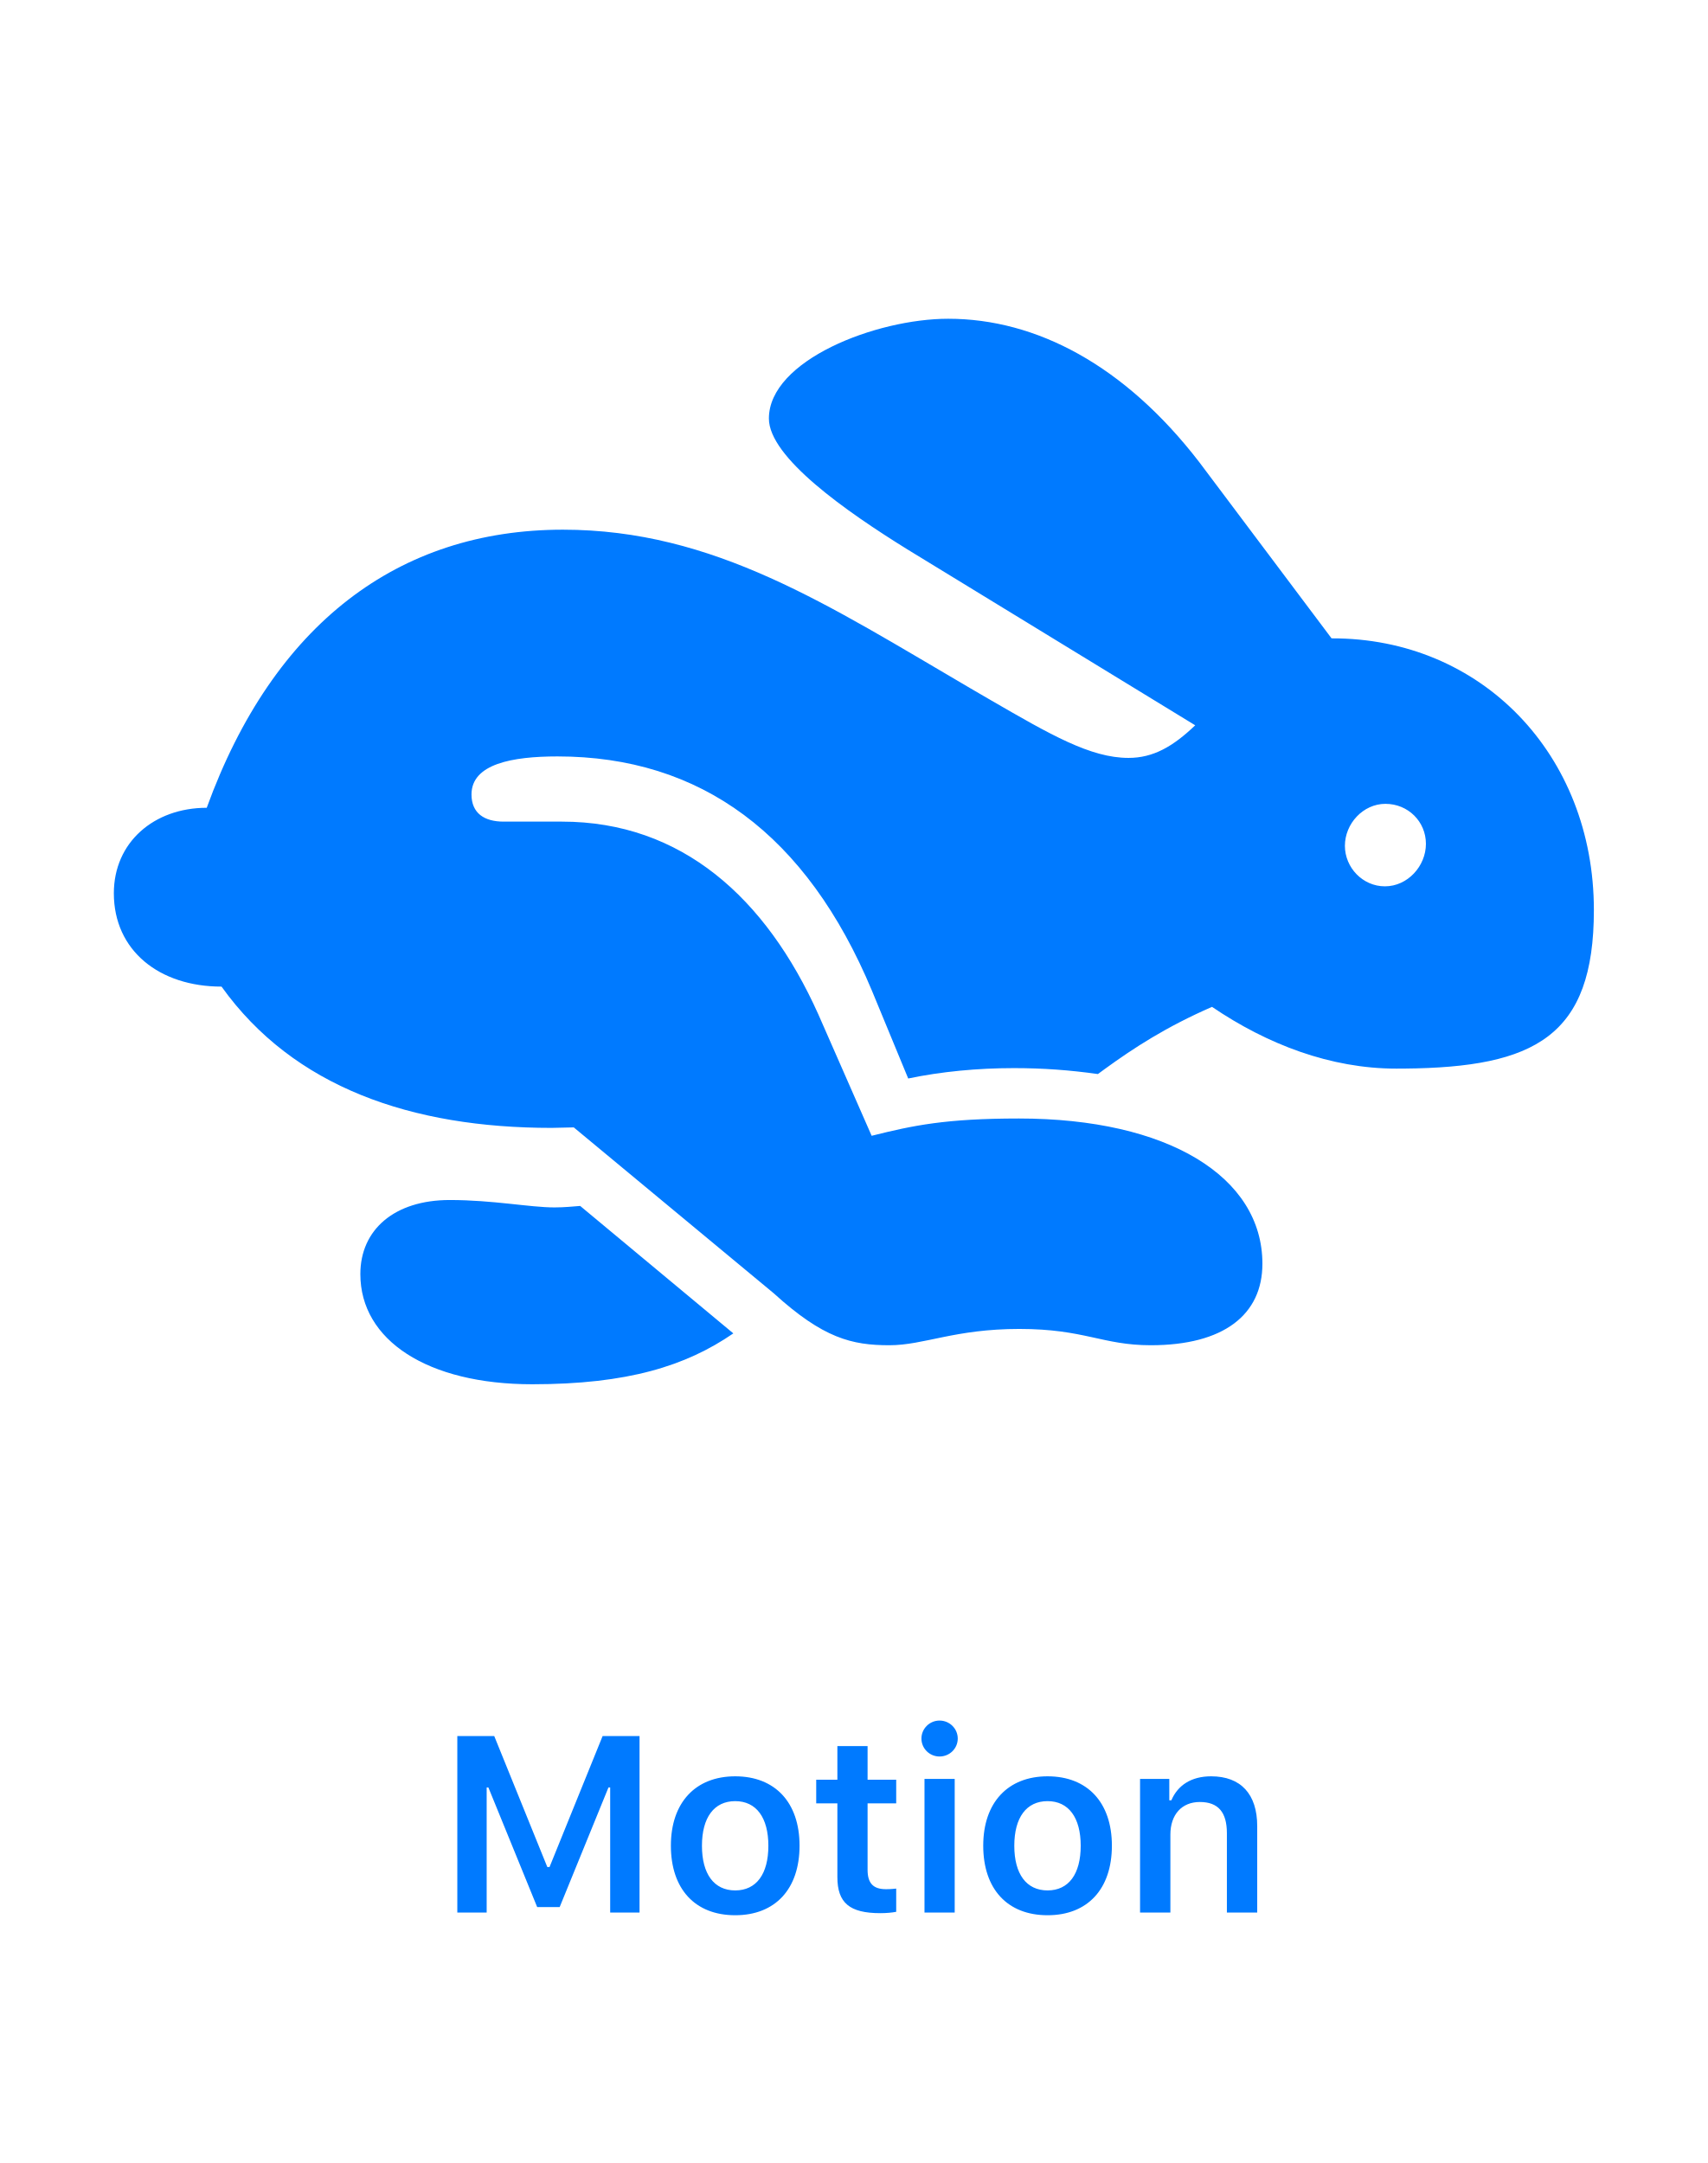
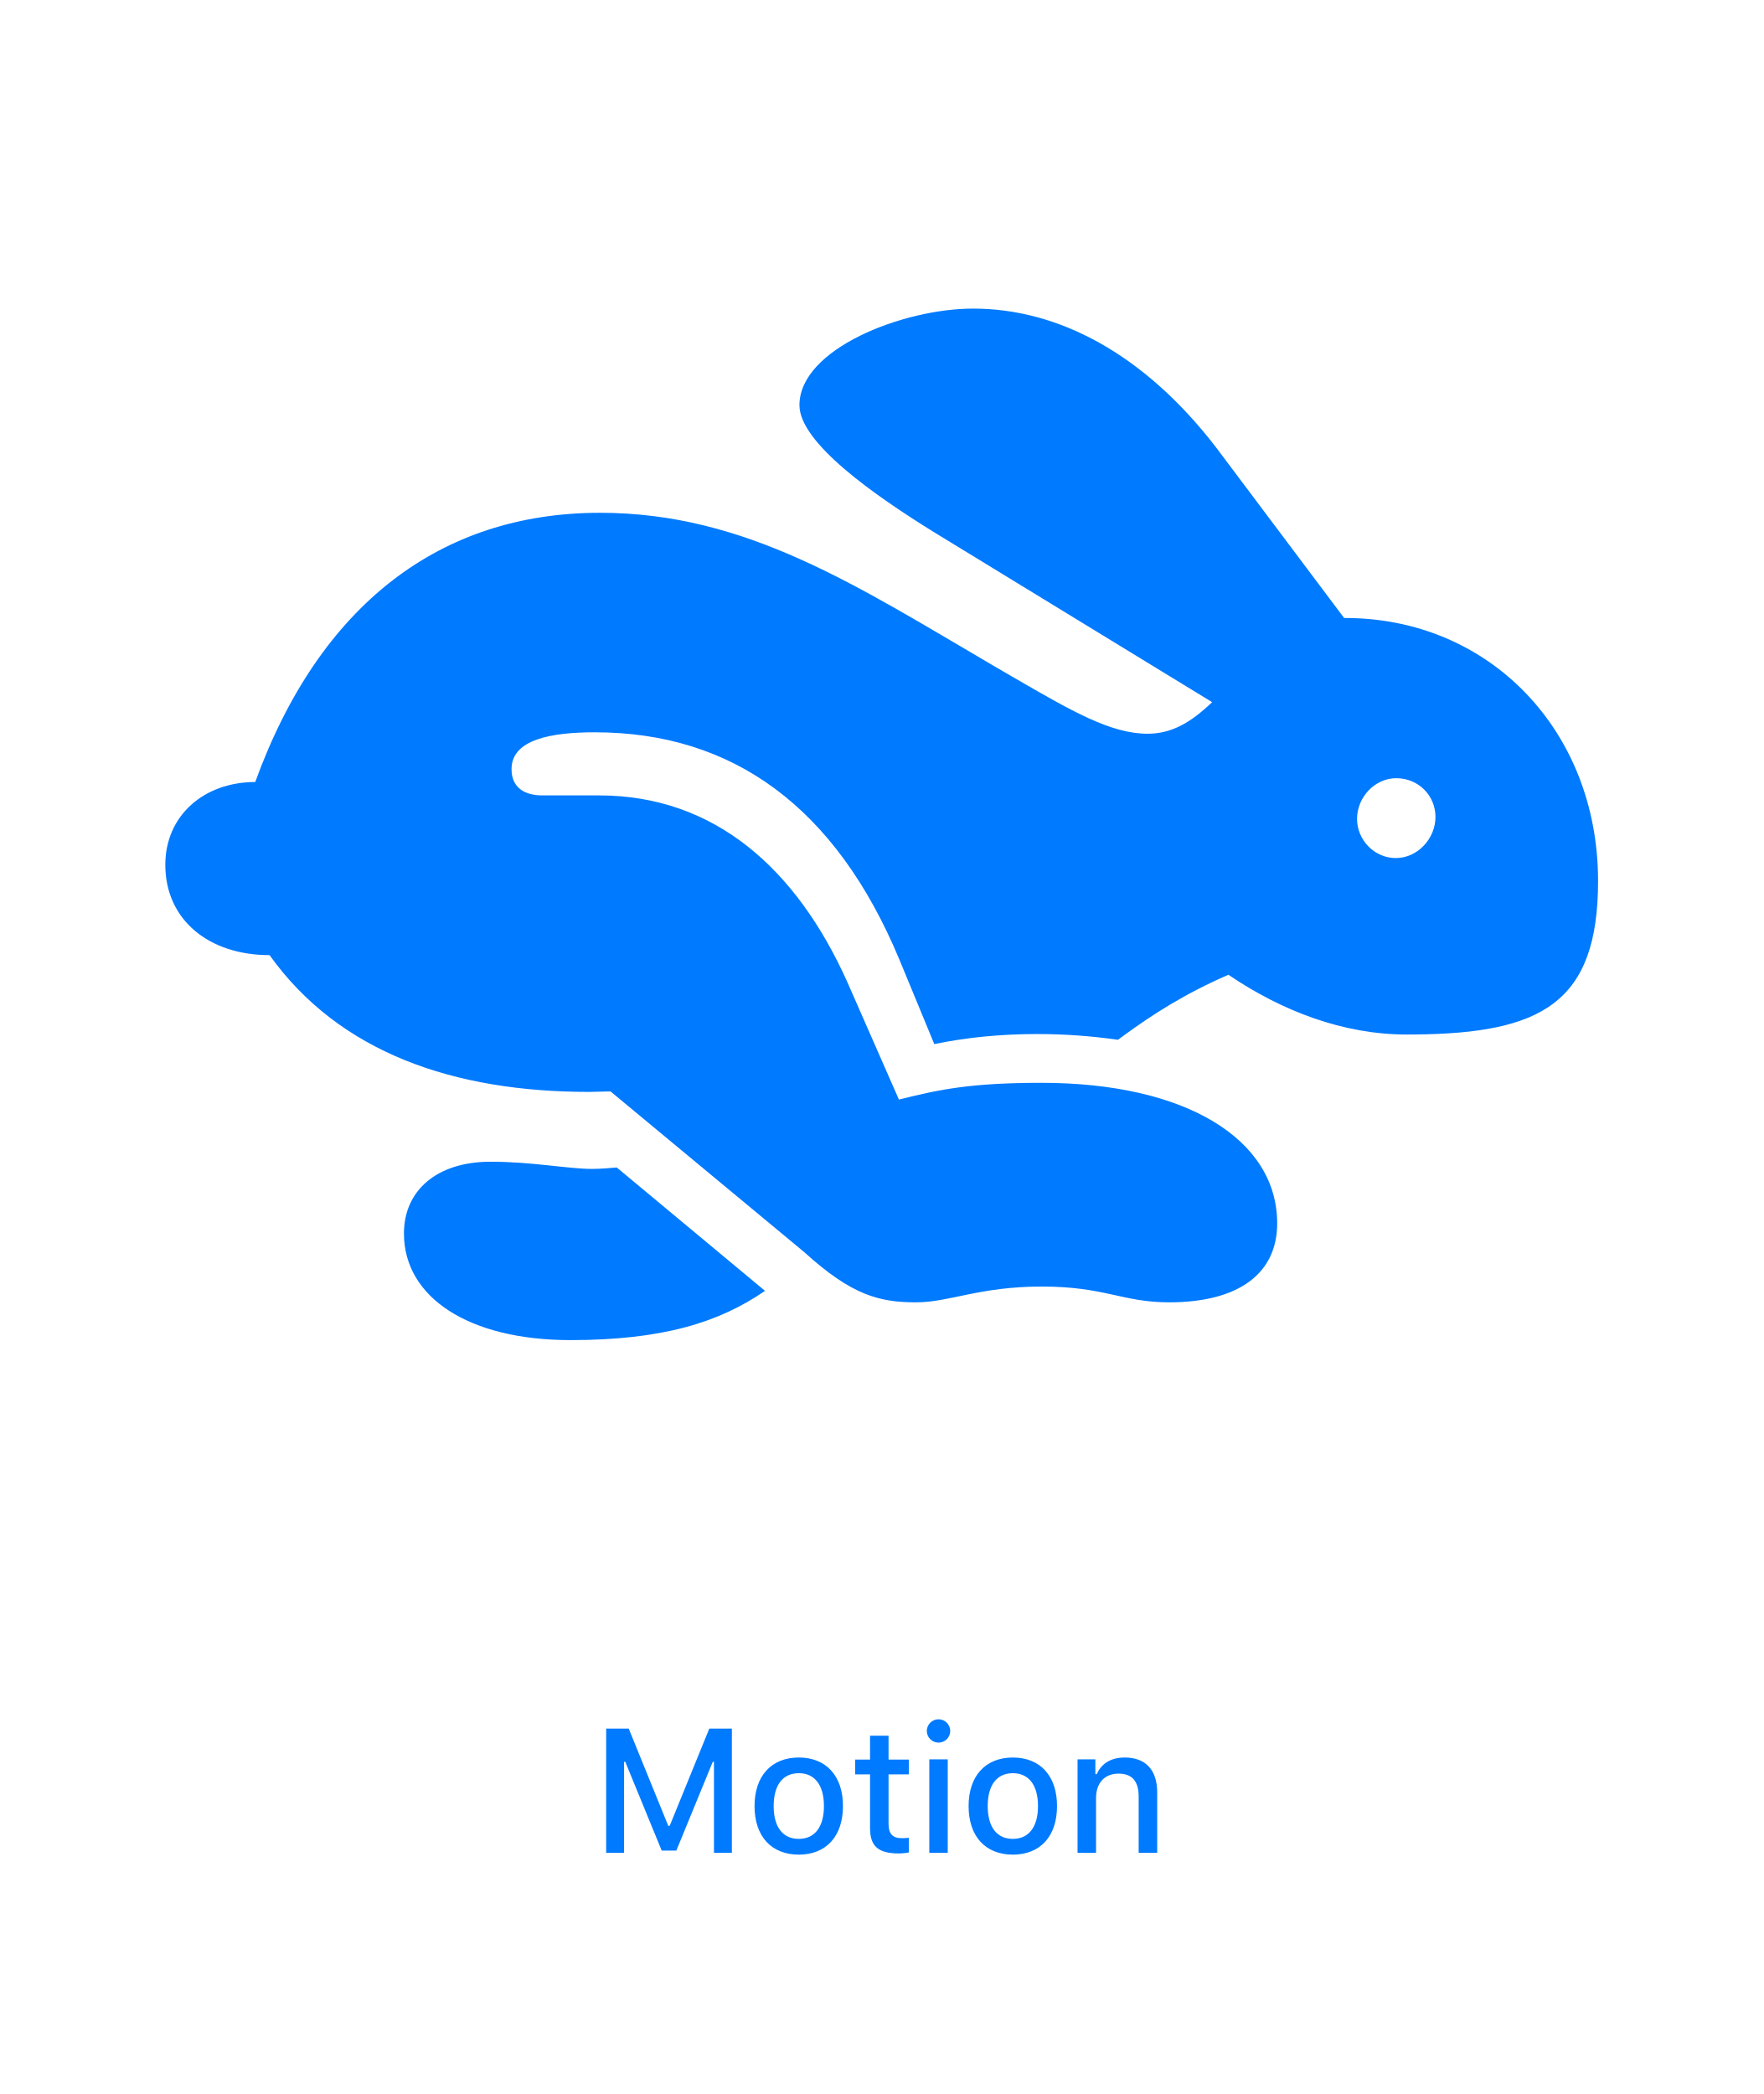
- <svg xmlns="http://www.w3.org/2000/svg" width="150px" height="190px" viewBox="0 0 150 190" version="1.1">
+ <svg xmlns="http://www.w3.org/2000/svg" width="160px" height="190px" viewBox="0 0 160 190" version="1.1">
  <g id="Motion" stroke="none" stroke-width="1" fill="none" fill-rule="evenodd">
-     <path d="M78.124,118.167 C81.162,118.167 83.852,116.735 89.536,116.735 C95.264,116.735 96.826,118.167 101.078,118.167 C107.5,118.167 110.885,115.477 110.885,111.007 C110.885,103.37 102.597,98.25 89.493,98.25 C83.071,98.25 80.207,98.858 76.562,99.769 L71.876,89.095 C67.276,78.854 59.856,72.172 49.356,72.172 L44.236,72.172 C42.543,72.172 41.415,71.435 41.415,69.786 C41.415,67.095 45.017,66.445 48.965,66.445 C61.541,66.445 70.847,73.28 76.591,87.033 L79.773,94.736 C82.68,94.128 85.848,93.824 89.059,93.824 C91.619,93.824 93.962,93.998 96.435,94.345 L97.078,93.875 C99.57,92.067 102.427,90.2 106.459,88.444 C111.318,91.742 116.872,93.868 122.644,93.868 L123.354,93.865 C134.833,93.76 140,91.038 140,79.939 C140,66.271 130.107,56.031 116.959,56.074 L105.33,40.583 C98.778,32.079 91.011,28 83.288,28 C76.953,28 67.537,31.645 67.537,36.765 C67.537,40.177 74.33,44.932 79.713,48.266 L104.983,63.711 C103.031,65.577 101.295,66.575 99.126,66.575 C95.784,66.575 92.27,64.535 87.019,61.498 L85.242,60.464 C72.723,53.14 62.706,46.528 49.443,46.528 C34.993,46.528 24.015,54.816 18.158,70.957 C13.515,70.957 10,73.995 10,78.464 C10,83.497 13.992,86.665 19.459,86.665 C25.794,95.517 36.165,99.075 48.445,99.075 C49.095,99.075 49.746,99.031 50.397,99.031 L67.971,113.611 C72.31,117.559 74.826,118.167 78.124,118.167 Z M121.646,77.856 C119.693,77.856 118.131,76.208 118.131,74.298 C118.131,72.346 119.736,70.61 121.689,70.61 C123.685,70.61 125.247,72.172 125.247,74.125 C125.247,76.077 123.642,77.856 121.646,77.856 Z M46.752,121.595 C37.553,121.595 31.652,117.733 31.652,111.919 C31.652,108.013 34.646,105.41 39.506,105.41 C43.324,105.41 46.535,106.061 48.705,106.061 C49.616,106.061 50.354,105.974 50.961,105.931 L64.413,117.126 C60.247,119.989 55.127,121.595 46.752,121.595 Z" fill="#007AFF" fill-rule="nonzero" />
-     <path d="M56.175,168 L56.175,152.499 L52.93,152.499 L48.268,164.004 L48.075,164.004 L43.413,152.499 L40.169,152.499 L40.169,168 L42.747,168 L42.747,157.011 L42.897,157.011 L47.183,167.517 L49.16,167.517 L53.446,157.011 L53.596,157.011 L53.596,168 L56.175,168 Z M64.578,168.236 C68.091,168.236 70.229,165.938 70.229,162.124 C70.229,158.332 68.08,156.033 64.578,156.033 C61.087,156.033 58.928,158.343 58.928,162.124 C58.928,165.938 61.055,168.236 64.578,168.236 Z M64.578,166.056 C62.72,166.056 61.657,164.616 61.657,162.135 C61.657,159.653 62.72,158.214 64.578,158.214 C66.426,158.214 67.49,159.653 67.49,162.135 C67.49,164.616 66.437,166.056 64.578,166.056 Z M73.552,153.38 L73.552,156.334 L71.693,156.334 L71.693,158.407 L73.552,158.407 L73.552,164.885 C73.552,167.151 74.626,168.054 77.322,168.054 C77.838,168.054 78.332,168.011 78.719,167.936 L78.719,165.895 L78.37,165.927 C78.206,165.941 78.042,165.948 77.816,165.948 C76.699,165.948 76.205,165.422 76.205,164.251 L76.205,158.407 L78.719,158.407 L78.719,156.334 L76.205,156.334 L76.205,153.38 L73.552,153.38 Z M82.525,154.293 C83.406,154.293 84.125,153.595 84.125,152.714 C84.125,151.844 83.406,151.135 82.525,151.135 C81.655,151.135 80.935,151.844 80.935,152.714 C80.935,153.595 81.655,154.293 82.525,154.293 Z M81.204,168 L83.857,168 L83.857,156.259 L81.204,156.259 L81.204,168 Z M92.014,168.236 C95.526,168.236 97.664,165.938 97.664,162.124 C97.664,158.332 95.516,156.033 92.014,156.033 C88.523,156.033 86.363,158.343 86.363,162.124 C86.363,165.938 88.49,168.236 92.014,168.236 Z M92.014,166.056 C90.155,166.056 89.092,164.616 89.092,162.135 C89.092,159.653 90.155,158.214 92.014,158.214 C93.861,158.214 94.925,159.653 94.925,162.135 C94.925,164.616 93.872,166.056 92.014,166.056 Z M100.138,168 L100.138,156.259 L102.706,156.259 L102.706,158.139 L102.888,158.139 C103.447,156.828 104.629,156.033 106.38,156.033 C109.001,156.033 110.429,157.612 110.429,160.405 L110.429,168 L107.765,168 L107.765,161.028 C107.765,159.202 107.013,158.289 105.391,158.289 C103.801,158.289 102.802,159.396 102.802,161.157 L102.802,168 L100.138,168 Z" fill="#007AFF" fill-rule="nonzero" />
+     <path d="M83.124,118.167 C86.162,118.167 88.852,116.735 94.536,116.735 C100.264,116.735 101.826,118.167 106.078,118.167 C112.5,118.167 115.885,115.477 115.885,111.007 C115.885,103.37 107.597,98.25 94.493,98.25 C88.071,98.25 85.207,98.858 81.562,99.769 L76.876,89.095 C72.276,78.854 64.856,72.172 54.356,72.172 L49.236,72.172 C47.543,72.172 46.415,71.435 46.415,69.786 C46.415,67.095 50.017,66.445 53.965,66.445 C66.541,66.445 75.847,73.28 81.591,87.033 L84.773,94.736 C87.68,94.128 90.848,93.824 94.059,93.824 C96.619,93.824 98.962,93.998 101.435,94.345 L102.078,93.875 C104.57,92.067 107.427,90.2 111.459,88.444 C116.318,91.742 121.872,93.868 127.644,93.868 L128.354,93.865 C139.833,93.76 145,91.038 145,79.939 C145,66.271 135.107,56.031 121.959,56.074 L110.33,40.583 C103.778,32.079 96.011,28 88.288,28 C81.953,28 72.537,31.645 72.537,36.765 C72.537,40.177 79.33,44.932 84.713,48.266 L109.983,63.711 C108.031,65.577 106.295,66.575 104.126,66.575 C100.784,66.575 97.27,64.535 92.019,61.498 L90.242,60.464 C77.723,53.14 67.706,46.528 54.443,46.528 C39.993,46.528 29.015,54.816 23.158,70.957 C18.515,70.957 15,73.995 15,78.464 C15,83.497 18.992,86.665 24.459,86.665 C30.794,95.517 41.165,99.075 53.445,99.075 C54.095,99.075 54.746,99.031 55.397,99.031 L72.971,113.611 C77.31,117.559 79.826,118.167 83.124,118.167 Z M126.646,77.856 C124.693,77.856 123.131,76.208 123.131,74.298 C123.131,72.346 124.736,70.61 126.689,70.61 C128.685,70.61 130.247,72.172 130.247,74.125 C130.247,76.077 128.642,77.856 126.646,77.856 Z M51.752,121.595 C42.553,121.595 36.652,117.733 36.652,111.919 C36.652,108.013 39.646,105.41 44.506,105.41 C48.324,105.41 51.535,106.061 53.705,106.061 C54.616,106.061 55.354,105.974 55.961,105.931 L69.413,117.126 C65.247,119.989 60.127,121.595 51.752,121.595 Z" fill="#007AFF" fill-rule="nonzero" />
+     <path d="M66.406,168.117 L66.406,156.844 L64.359,156.844 L60.766,165.664 L60.633,165.664 L57.047,156.844 L55,156.844 L55,168.117 L56.625,168.117 L56.625,159.859 L56.734,159.859 L60.039,167.914 L61.367,167.914 L64.672,159.859 L64.781,159.859 L64.781,168.117 L66.406,168.117 Z M72.479,168.281 C74.963,168.281 76.487,166.617 76.487,163.875 C76.487,161.133 74.956,159.469 72.479,159.469 C69.995,159.469 68.463,161.141 68.463,163.875 C68.463,166.617 69.987,168.281 72.479,168.281 Z M72.479,166.852 C71.018,166.852 70.198,165.766 70.198,163.875 C70.198,161.984 71.018,160.891 72.479,160.891 C73.932,160.891 74.76,161.984 74.76,163.875 C74.76,165.758 73.932,166.852 72.479,166.852 Z M78.943,157.492 L78.943,159.656 L77.591,159.656 L77.591,161 L78.943,161 L78.943,165.883 C78.943,167.516 79.685,168.172 81.552,168.172 C81.88,168.172 82.193,168.133 82.466,168.086 L82.466,166.75 L82.155,166.778 C82.056,166.785 81.954,166.789 81.825,166.789 C80.989,166.789 80.622,166.391 80.622,165.477 L80.622,161 L82.466,161 L82.466,159.656 L80.622,159.656 L80.622,157.492 L78.943,157.492 Z M85.156,158.117 C85.742,158.117 86.219,157.641 86.219,157.062 C86.219,156.477 85.742,156 85.156,156 C84.57,156 84.094,156.477 84.094,157.062 C84.094,157.641 84.57,158.117 85.156,158.117 Z M84.32,168.117 L85.992,168.117 L85.992,159.633 L84.32,159.633 L84.32,168.117 Z M91.901,168.281 C94.385,168.281 95.909,166.617 95.909,163.875 C95.909,161.133 94.377,159.469 91.901,159.469 C89.416,159.469 87.885,161.141 87.885,163.875 C87.885,166.617 89.409,168.281 91.901,168.281 Z M91.901,166.852 C90.44,166.852 89.62,165.766 89.62,163.875 C89.62,161.984 90.44,160.891 91.901,160.891 C93.354,160.891 94.182,161.984 94.182,163.875 C94.182,165.758 93.354,166.852 91.901,166.852 Z M97.771,168.117 L97.771,159.633 L99.388,159.633 L99.388,160.977 L99.513,160.977 C99.927,160.039 100.771,159.469 102.052,159.469 C103.95,159.469 104.997,160.602 104.997,162.625 L104.997,168.117 L103.317,168.117 L103.317,163.023 C103.317,161.617 102.724,160.93 101.482,160.93 C100.239,160.93 99.45,161.773 99.45,163.141 L99.45,168.117 L97.771,168.117 Z" fill="#007AFF" fill-rule="nonzero" />
  </g>
</svg>
